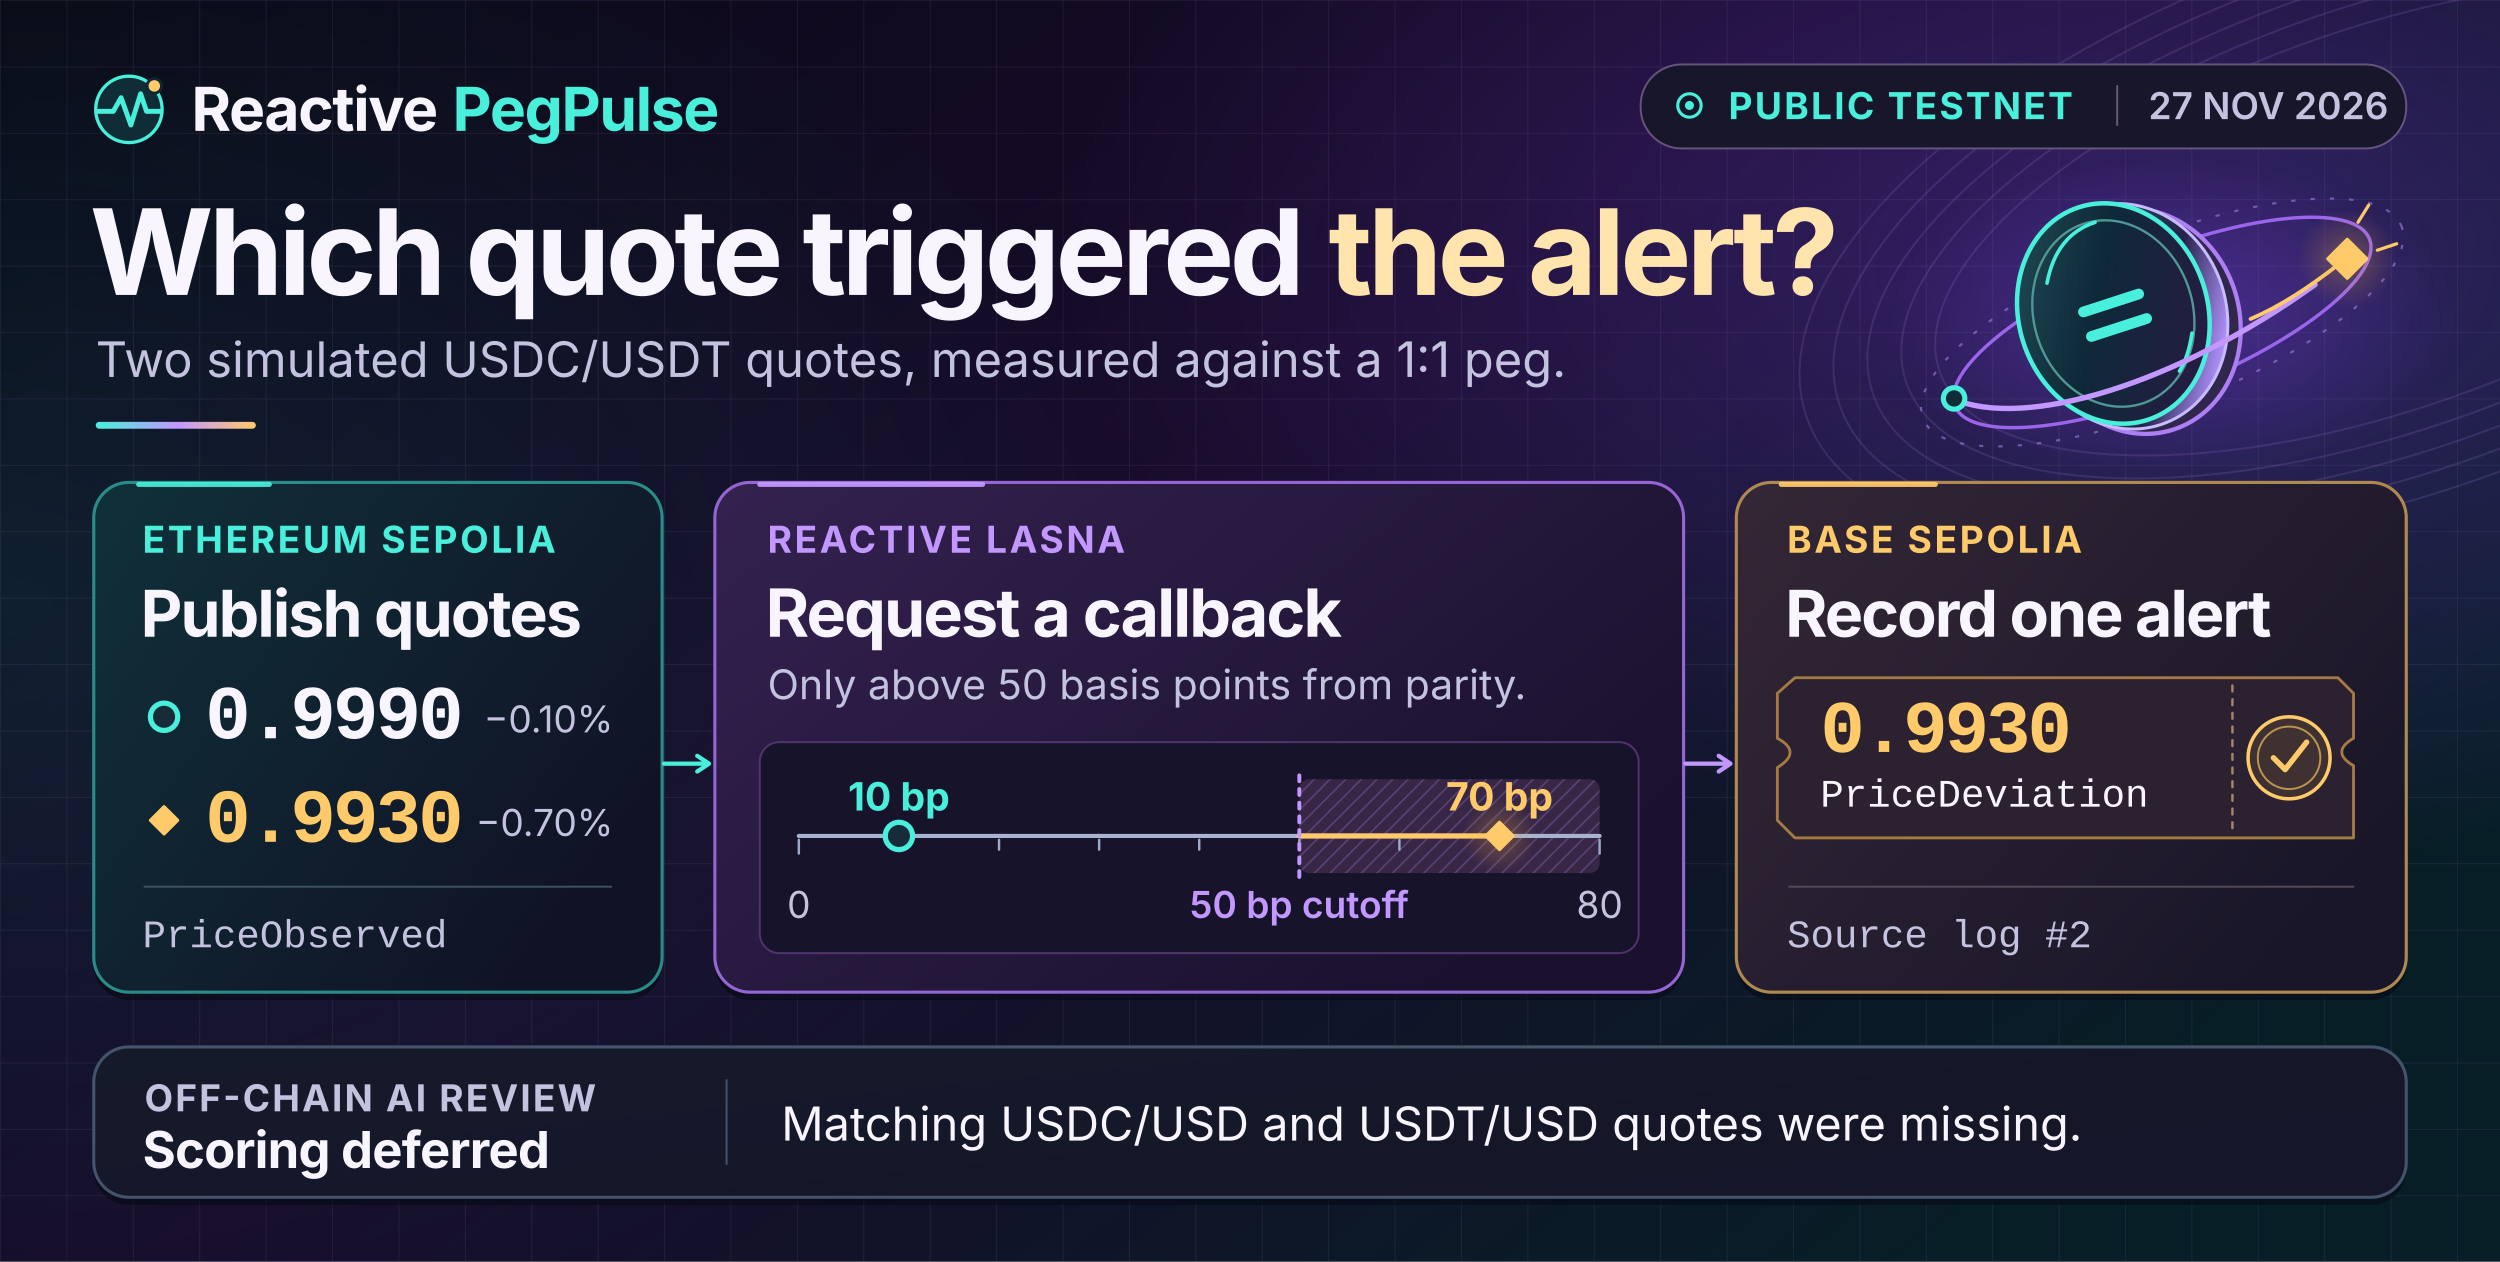
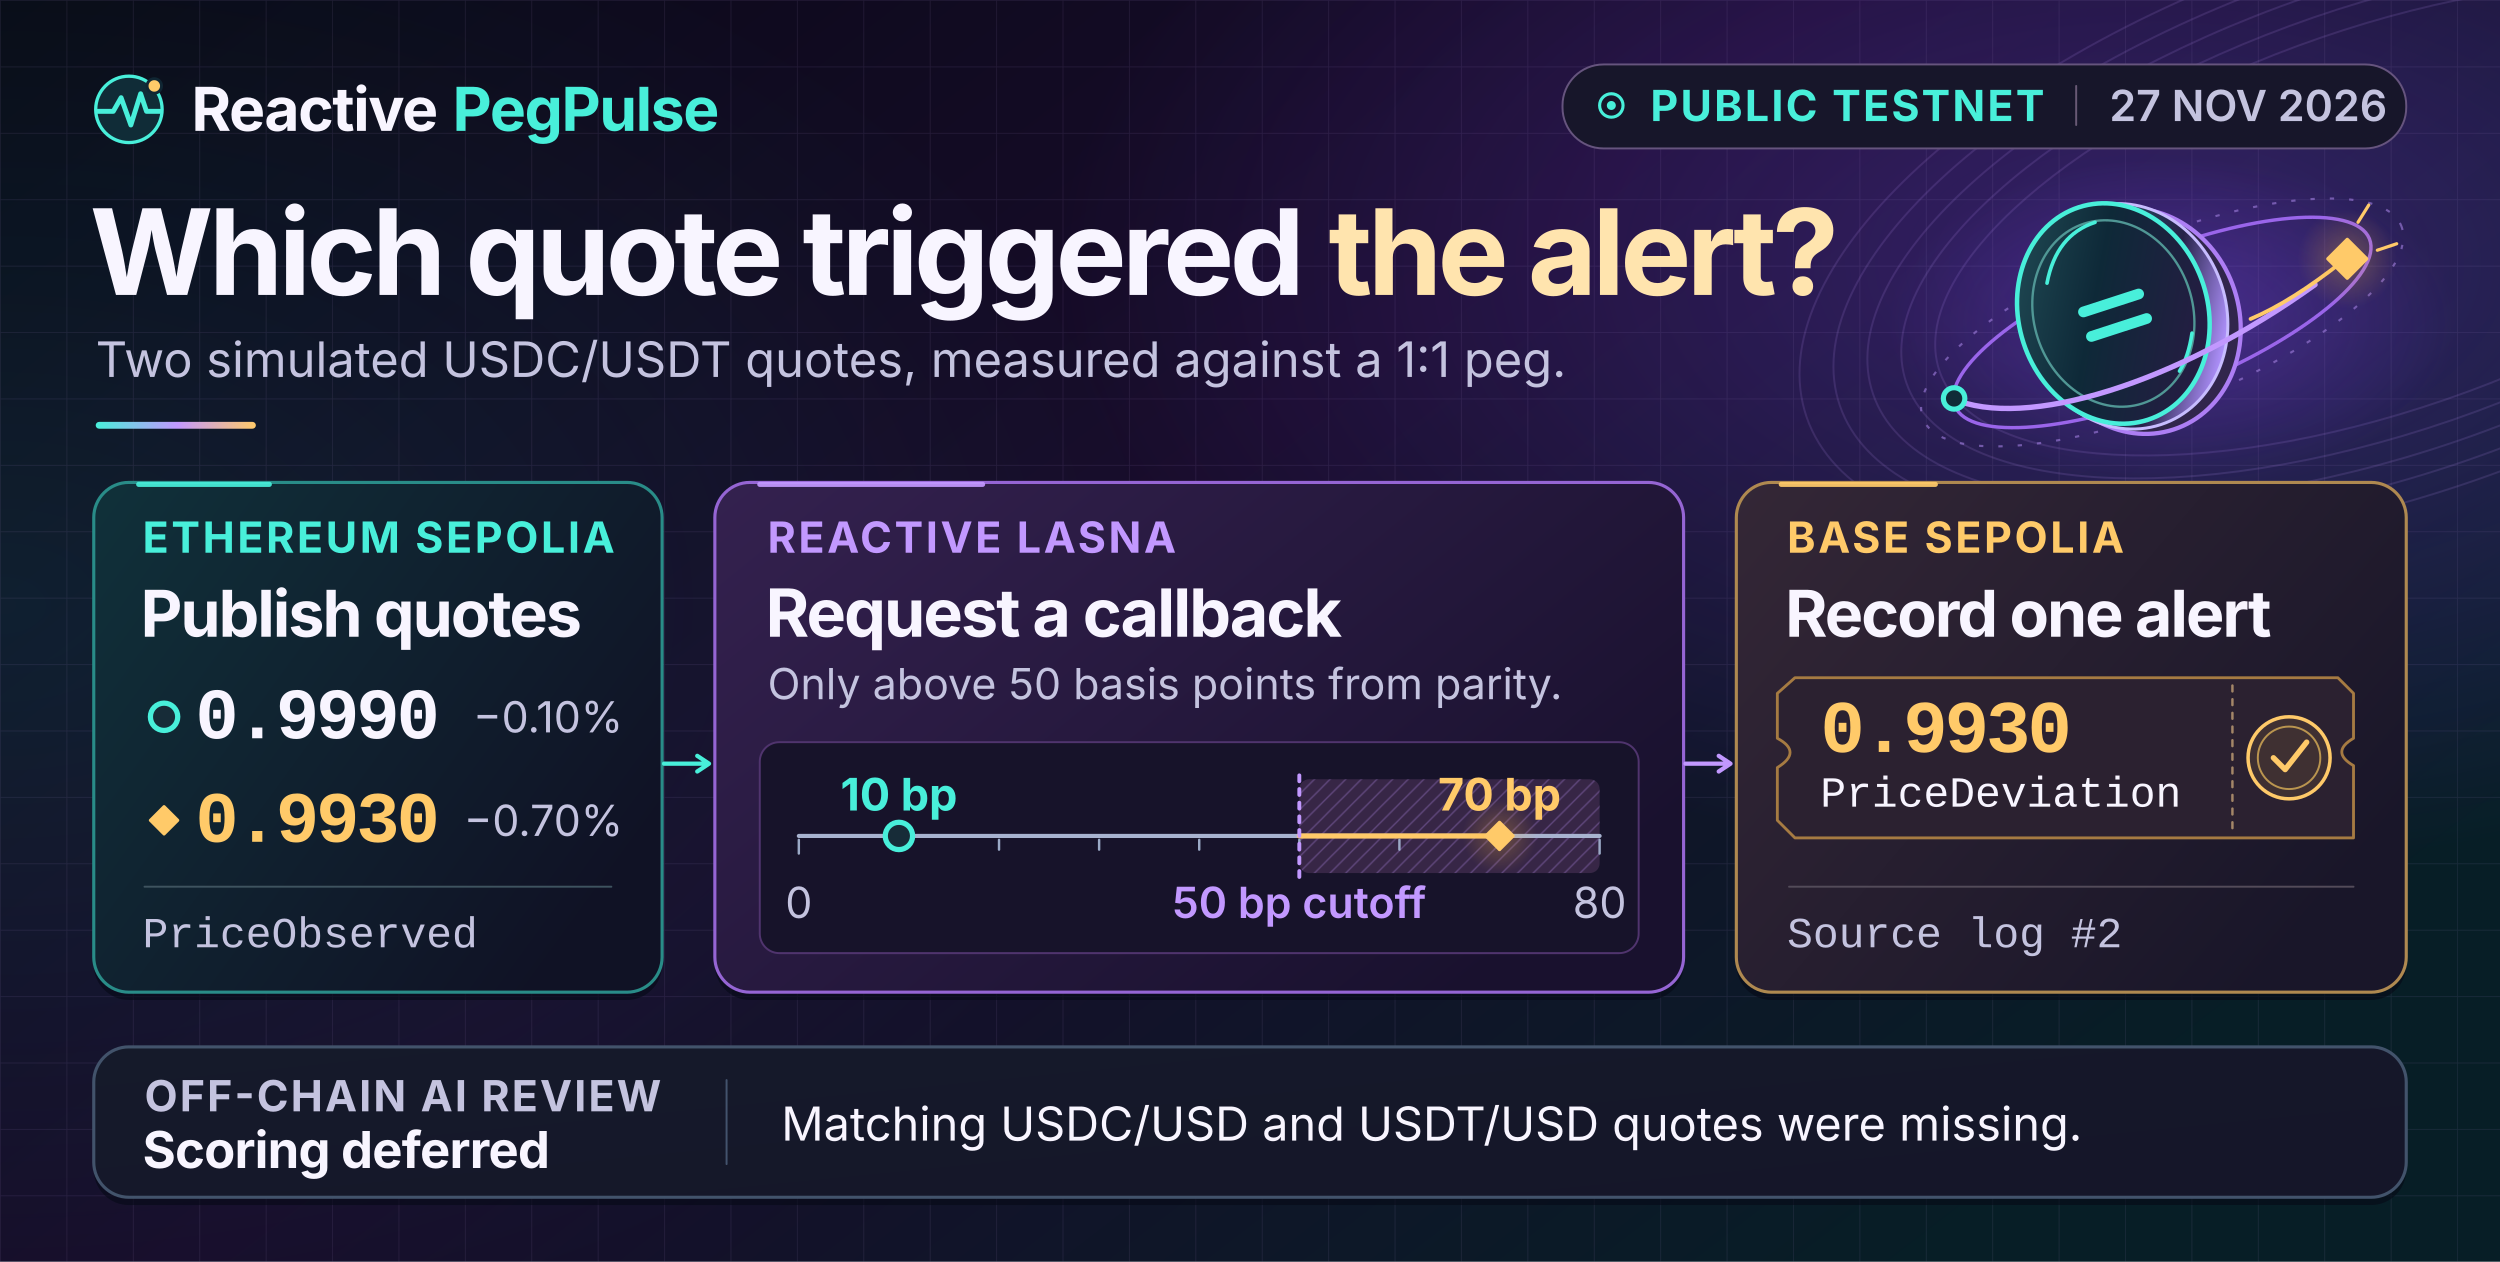
<svg xmlns="http://www.w3.org/2000/svg" aria-labelledby="title description" lang="en" width="1280" height="646" viewBox="0 0 1280 646" role="img">
  <defs>
    <linearGradient id="field" x1="0%" y1="0%" x2="100%" y2="65%">
      <stop offset="0%" stop-color="#080915" />
      <stop offset="51%" stop-color="#180c2b" />
      <stop offset="100%" stop-color="#071e26" />
    </linearGradient>
    <linearGradient id="origin" x1="0%" y1="0%" x2="100%" y2="65%">
      <stop offset="0%" stop-color="#10313a" />
      <stop offset="100%" stop-color="#101225" />
    </linearGradient>
    <linearGradient id="gate" x1="0%" y1="0%" x2="100%" y2="65%">
      <stop offset="0%" stop-color="#34214f" />
      <stop offset="100%" stop-color="#19112e" />
    </linearGradient>
    <linearGradient id="sink" x1="0%" y1="0%" x2="100%" y2="65%">
      <stop offset="0%" stop-color="#342736" />
      <stop offset="100%" stop-color="#191629" />
    </linearGradient>
    <linearGradient id="review" x1="0%" y1="0%" x2="100%" y2="65%">
      <stop offset="0%" stop-color="#151a2a" />
      <stop offset="100%" stop-color="#151629" />
    </linearGradient>
    <linearGradient id="metal" x1="0%" y1="0%" x2="100%" y2="65%">
      <stop offset="0%" stop-color="#52e6d7" />
      <stop offset="37%" stop-color="#225966" />
      <stop offset="74%" stop-color="#262249" />
      <stop offset="100%" stop-color="#b193ff" />
    </linearGradient>
    <linearGradient id="coin" x1="0%" y1="0%" x2="100%" y2="65%">
      <stop offset="0%" stop-color="#24515a" />
      <stop offset="49%" stop-color="#0e2938" />
      <stop offset="100%" stop-color="#261c43" />
    </linearGradient>
    <linearGradient id="spectrum" x1="0%" y1="0%" x2="100%" y2="0%">
      <stop offset="0%" stop-color="#48efda" />
      <stop offset="51%" stop-color="#c298ff" />
      <stop offset="100%" stop-color="#ffca69" />
    </linearGradient>
    <radialGradient id="orchid-light">
      <stop offset="0%" stop-color="#8748ff" stop-opacity=".29" />
      <stop offset="100%" stop-color="#8748ff" stop-opacity="0" />
    </radialGradient>
    <radialGradient id="teal-light">
      <stop offset="0%" stop-color="#17cbb9" stop-opacity=".11" />
      <stop offset="100%" stop-color="#17cbb9" stop-opacity="0" />
    </radialGradient>
    <radialGradient id="gold-light">
      <stop offset="0%" stop-color="#ffb939" stop-opacity=".28" />
      <stop offset="100%" stop-color="#ffb939" stop-opacity="0" />
    </radialGradient>
    <pattern id="grid" width="34" height="34" patternUnits="userSpaceOnUse">
      <path d="M34 0 H0 V34" stroke="#ab8bd2" stroke-width="0.8" fill="none" stroke-linecap="round" stroke-linejoin="round" opacity=".12" />
    </pattern>
    <pattern id="tail-hatch" width="8" height="8" patternUnits="userSpaceOnUse">
      <path d="M-2 2 L2 -2 M0 8 L8 0 M6 10 L10 6" stroke="#c298ff" stroke-width="0.75" fill="none" stroke-linecap="round" stroke-linejoin="round" opacity=".28" />
    </pattern>
  </defs>
  <rect x="0" y="0" width="1280" height="646" fill="url(#field)" />
  <ellipse cx="1100.8" cy="135.66" rx="563.2" ry="310.08" fill="url(#orchid-light)" />
  <ellipse cx="0" cy="310.08" rx="601.6" ry="387.6" fill="url(#teal-light)" />
  <rect x="0" y="0" width="1280" height="646" fill="url(#grid)" />
  <g transform="rotate(-19 1220 112)" opacity=".14">
    <ellipse cx="1220" cy="112" rx="240" ry="98" fill="none" stroke="#c298ff" stroke-width="1" />
    <ellipse cx="1220" cy="112" rx="258" ry="109" fill="none" stroke="#c298ff" stroke-width="1" />
    <ellipse cx="1220" cy="112" rx="276" ry="120" fill="none" stroke="#c298ff" stroke-width="1" />
    <ellipse cx="1220" cy="112" rx="294" ry="131" fill="none" stroke="#c298ff" stroke-width="1" />
    <ellipse cx="1220" cy="112" rx="312" ry="142" fill="none" stroke="#c298ff" stroke-width="1" />
  </g>
  <g transform="translate(48 38) scale(1)">
    <circle cx="18" cy="18" r="17" fill="#102c37" stroke="#48efda" stroke-width="1.7" />
    <path d="M2 19 H10 L14 12 L19 26 L24 10 L27 19 H34" stroke="#48efda" stroke-width="2.5" fill="none" stroke-linecap="round" stroke-linejoin="round" />
    <circle cx="31" cy="6" r="3.7" fill="#ffca69" stroke="#102633" stroke-width="1.5" />
  </g>
  <text x="98" y="67" fill="#f8f5ff" font-size="31" font-weight="700" font-family="Inter, -apple-system, BlinkMacSystemFont, 'Segoe UI', Arial, sans-serif" text-anchor="start" letter-spacing="-0.7">
    <tspan>Reactive </tspan>
    <tspan fill="#48efda">PegPulse</tspan>
  </text>
-   <rect x="840" y="33" width="392" height="43" fill="#17162a" rx="21" stroke="#66547e" />
-   <circle cx="865" cy="54" r="6" fill="none" stroke="#48efda" stroke-width="1.6" />
-   <circle cx="865" cy="54" r="2.3" fill="#48efda" />
-   <text x="885" y="61" fill="#48efda" font-size="19" font-weight="700" font-family="Inter, -apple-system, BlinkMacSystemFont, 'Segoe UI', Arial, sans-serif" text-anchor="start" letter-spacing="1.15">PUBLIC TESTNET</text>
-   <path d="M1084 44 V64" stroke="#685975" stroke-width="1" fill="none" stroke-linecap="round" stroke-linejoin="round" />
-   <text x="1100" y="61" fill="#c4c3df" font-size="19" font-weight="600" font-family="Inter, -apple-system, BlinkMacSystemFont, 'Segoe UI', Arial, sans-serif" text-anchor="start" letter-spacing="0">27 NOV 2026</text>
+   <rect x="800" y="33" width="432" height="43" fill="#17162a" rx="21" stroke="#66547e" />
+   <circle cx="825" cy="54" r="6" fill="none" stroke="#48efda" stroke-width="1.6" />
+   <circle cx="825" cy="54" r="2.3" fill="#48efda" />
+   <text x="845" y="62" fill="#48efda" font-size="22" font-weight="700" font-family="Inter, -apple-system, BlinkMacSystemFont, 'Segoe UI', Arial, sans-serif" text-anchor="start" letter-spacing="1.15">PUBLIC TESTNET</text>
+   <path d="M1063 44 V64" stroke="#685975" stroke-width="1" fill="none" stroke-linecap="round" stroke-linejoin="round" />
+   <text x="1080" y="62" fill="#c4c3df" font-size="22" font-weight="600" font-family="Inter, -apple-system, BlinkMacSystemFont, 'Segoe UI', Arial, sans-serif" text-anchor="start" letter-spacing="0">27 NOV 2026</text>
  <g transform="translate(1105 160) scale(1.1)">
    <ellipse cx="7" cy="5" rx="133" ry="77" fill="url(#orchid-light)" />
    <g transform="rotate(-22)">
      <ellipse cx="0" cy="5" rx="104" ry="32" fill="none" stroke="#9a65ea" stroke-width="1.6" />
      <ellipse cx="0" cy="5" rx="120" ry="39" fill="none" stroke="#9272ce" stroke-width="1" stroke-dasharray="2 7" opacity=".7" />
    </g>
    <g transform="rotate(-18)">
      <ellipse cx="-10" cy="1" rx="47" ry="53" fill="#31264c" stroke="#ad7ef4" stroke-width="2" />
      <ellipse cx="-15" cy="-3" rx="47" ry="53" fill="url(#metal)" stroke="#c7bcff" stroke-width="1.4" />
      <ellipse cx="-20" cy="-6" rx="44" ry="52" fill="url(#coin)" stroke="#48efda" stroke-width="2.1" />
      <ellipse cx="-20" cy="-6" rx="37" ry="44" fill="none" stroke="#509795" stroke-width="1.1" />
      <path d="M-45 -29 Q-34 -49 -15 -49 M1 29 Q7 24 12 14" stroke="#48efda" stroke-width="1.7" fill="none" stroke-linecap="round" stroke-linejoin="round" />
      <path d="M-33 -11 H-6 M-33 1 H-6" stroke="#48efda" stroke-width="5.0" fill="none" stroke-linecap="round" stroke-linejoin="round" />
    </g>
    <path d="M-96 40 C-62 55 9 33 73 -13" stroke="#c298ff" stroke-width="2.5" fill="none" stroke-linecap="round" stroke-linejoin="round" />
    <path d="M43 3 Q62 -5 86 -24" stroke="#ffca69" stroke-width="1.8" fill="none" stroke-linecap="round" stroke-linejoin="round" />
    <circle cx="-95" cy="40" r="5" fill="#102c37" stroke="#48efda" stroke-width="2.4" />
    <circle cx="88" cy="-25" r="23" fill="url(#gold-light)" />
    <path d="M88 -34 l9 9 l-9 9 l-9 -9 z" stroke="#ffca69" stroke-width="1.6" fill="#ffca69" stroke-linecap="round" stroke-linejoin="round" />
    <path d="M93 -42 L98 -50 M102 -29 L111 -32" stroke="#ffca69" stroke-width="1.5" fill="none" stroke-linecap="round" stroke-linejoin="round" />
  </g>
  <text x="46" y="151" fill="#f8f5ff" font-size="61" font-weight="700" font-family="Inter, -apple-system, BlinkMacSystemFont, 'Segoe UI', Arial, sans-serif" text-anchor="start" letter-spacing="-2.3">Which quote triggered <tspan fill="#ffe4ae">the alert?</tspan>
  </text>
  <text x="49" y="193" fill="#c4c3df" font-size="25" font-weight="400" font-family="Inter, -apple-system, BlinkMacSystemFont, 'Segoe UI', Arial, sans-serif" text-anchor="start" letter-spacing="0">Two simulated USDC/USDT quotes, measured against a 1:1 peg.</text>
  <rect x="49" y="216" width="82" height="3.5" fill="url(#spectrum)" rx="1.75" />
  <rect x="48" y="251" width="291" height="261" fill="#050916" rx="18" opacity=".6" />
  <rect x="48" y="247" width="291" height="261" fill="url(#origin)" rx="18" stroke="#298c88" stroke-width="1.6" />
  <path d="M71 248 h66.9" stroke="#48efda" stroke-width="2.6" fill="none" stroke-linecap="round" stroke-linejoin="round" opacity=".92" />
  <rect x="366" y="251" width="496" height="261" fill="#050916" rx="18" opacity=".6" />
  <rect x="366" y="247" width="496" height="261" fill="url(#gate)" rx="18" stroke="#9565d4" stroke-width="1.6" />
  <path d="M389 248 h114.1" stroke="#c298ff" stroke-width="2.6" fill="none" stroke-linecap="round" stroke-linejoin="round" opacity=".92" />
  <rect x="889" y="251" width="343" height="261" fill="#050916" rx="18" opacity=".6" />
  <rect x="889" y="247" width="343" height="261" fill="url(#sink)" rx="18" stroke="#af8950" stroke-width="1.6" />
  <path d="M912 248 h78.9" stroke="#ffca69" stroke-width="2.6" fill="none" stroke-linecap="round" stroke-linejoin="round" opacity=".92" />
  <g transform="translate(339 391)">
    <path d="M1 0 H24 m-6 -4 l6 4 l-6 4" stroke="#48efda" stroke-width="2.2" fill="none" stroke-linecap="round" stroke-linejoin="round" />
  </g>
  <g transform="translate(862 391)">
    <path d="M1 0 H24 m-6 -4 l6 4 l-6 4" stroke="#c298ff" stroke-width="2.2" fill="none" stroke-linecap="round" stroke-linejoin="round" />
  </g>
-   <text x="73" y="283" fill="#48efda" font-size="19" font-weight="700" font-family="Inter, -apple-system, BlinkMacSystemFont, 'Segoe UI', Arial, sans-serif" text-anchor="start" letter-spacing="1.35">ETHEREUM SEPOLIA</text>
+   <text x="73" y="283" fill="#48efda" font-size="22" font-weight="700" font-family="Inter, -apple-system, BlinkMacSystemFont, 'Segoe UI', Arial, sans-serif" text-anchor="start" letter-spacing="1.35">ETHEREUM SEPOLIA</text>
  <text x="72" y="326" fill="#f8f5ff" font-size="33" font-weight="650" font-family="Inter, -apple-system, BlinkMacSystemFont, 'Segoe UI', Arial, sans-serif" text-anchor="start" letter-spacing="-1.0">Publish quotes</text>
  <circle cx="84" cy="367" r="7" fill="#172c38" stroke="#48efda" stroke-width="2.7" />
-   <text x="105" y="378" fill="#f8f5ff" font-size="39" font-weight="650" font-family="ui-monospace, 'SFMono-Regular', Consolas, 'Liberation Mono', monospace" text-anchor="start" letter-spacing="-1.6">0.9990</text>
-   <text x="314" y="375" fill="#c4c3df" font-size="19" font-weight="400" font-family="Inter, -apple-system, BlinkMacSystemFont, 'Segoe UI', Arial, sans-serif" text-anchor="end" letter-spacing="0">−0.10%</text>
+   <text x="100" y="378" fill="#f8f5ff" font-size="37" font-weight="650" font-family="ui-monospace, 'SFMono-Regular', Consolas, 'Liberation Mono', monospace" text-anchor="start" letter-spacing="-1.6">0.9990</text>
+   <text x="319" y="375" fill="#c4c3df" font-size="22" font-weight="400" font-family="Inter, -apple-system, BlinkMacSystemFont, 'Segoe UI', Arial, sans-serif" text-anchor="end" letter-spacing="0">−0.10%</text>
  <path d="M84 413 l7 7 l-7 7 l-7 -7 z" stroke="#ffca69" stroke-width="1.6" fill="#ffca69" stroke-linecap="round" stroke-linejoin="round" />
-   <text x="105" y="431" fill="#ffca69" font-size="39" font-weight="650" font-family="ui-monospace, 'SFMono-Regular', Consolas, 'Liberation Mono', monospace" text-anchor="start" letter-spacing="-1.6">0.9930</text>
-   <text x="314" y="428" fill="#c4c3df" font-size="19" font-weight="400" font-family="Inter, -apple-system, BlinkMacSystemFont, 'Segoe UI', Arial, sans-serif" text-anchor="end" letter-spacing="0">−0.70%</text>
+   <text x="100" y="431" fill="#ffca69" font-size="37" font-weight="650" font-family="ui-monospace, 'SFMono-Regular', Consolas, 'Liberation Mono', monospace" text-anchor="start" letter-spacing="-1.6">0.9930</text>
+   <text x="319" y="428" fill="#c4c3df" font-size="22" font-weight="400" font-family="Inter, -apple-system, BlinkMacSystemFont, 'Segoe UI', Arial, sans-serif" text-anchor="end" letter-spacing="0">−0.70%</text>
  <path d="M74 454 H313" stroke="#3e535f" stroke-width="1" fill="none" stroke-linecap="round" stroke-linejoin="round" />
-   <text x="73" y="485" fill="#c4c3df" font-size="20" font-weight="400" font-family="ui-monospace, 'SFMono-Regular', Consolas, 'Liberation Mono', monospace" text-anchor="start" letter-spacing="0">PriceObserved</text>
-   <text x="393" y="283" fill="#c298ff" font-size="19" font-weight="700" font-family="Inter, -apple-system, BlinkMacSystemFont, 'Segoe UI', Arial, sans-serif" text-anchor="start" letter-spacing="1.35">REACTIVE LASNA</text>
+   <text x="73" y="485" fill="#c4c3df" font-size="22" font-weight="400" font-family="ui-monospace, 'SFMono-Regular', Consolas, 'Liberation Mono', monospace" text-anchor="start" letter-spacing="0">PriceObserved</text>
+   <text x="393" y="283" fill="#c298ff" font-size="22" font-weight="700" font-family="Inter, -apple-system, BlinkMacSystemFont, 'Segoe UI', Arial, sans-serif" text-anchor="start" letter-spacing="1.35">REACTIVE LASNA</text>
  <text x="392" y="326" fill="#f8f5ff" font-size="34" font-weight="650" font-family="Inter, -apple-system, BlinkMacSystemFont, 'Segoe UI', Arial, sans-serif" text-anchor="start" letter-spacing="-1.0">Request a callback</text>
-   <text x="393" y="358" fill="#c4c3df" font-size="21" font-weight="400" font-family="Inter, -apple-system, BlinkMacSystemFont, 'Segoe UI', Arial, sans-serif" text-anchor="start" letter-spacing="0">Only above 50 basis points from parity.</text>
+   <text x="393" y="358" fill="#c4c3df" font-size="22" font-weight="400" font-family="Inter, -apple-system, BlinkMacSystemFont, 'Segoe UI', Arial, sans-serif" text-anchor="start" letter-spacing="0">Only above 50 basis points from parity.</text>
  <rect x="389" y="380" width="450" height="108" fill="#17132a" rx="10" stroke="#50346e" />
  <rect x="665.25" y="399" width="153.75" height="48" fill="#51365d" rx="5" opacity=".56" />
  <rect x="665.25" y="399" width="153.75" height="48" fill="url(#tail-hatch)" rx="5" />
  <path d="M409 428 H819" stroke="#a8b3d0" stroke-width="2.1" fill="none" stroke-linecap="round" stroke-linejoin="round" />
  <path d="M665.25 428 H767.75" stroke="#ffca69" stroke-width="2.7" fill="none" stroke-linecap="round" stroke-linejoin="round" />
  <path d="M409.0 430 v7" stroke="#9baac7" stroke-width="1.25" fill="none" stroke-linecap="round" stroke-linejoin="round" />
  <path d="M460.25 430 v5" stroke="#9baac7" stroke-width="1.25" fill="none" stroke-linecap="round" stroke-linejoin="round" />
  <path d="M511.5 430 v5" stroke="#9baac7" stroke-width="1.25" fill="none" stroke-linecap="round" stroke-linejoin="round" />
  <path d="M562.75 430 v5" stroke="#9baac7" stroke-width="1.25" fill="none" stroke-linecap="round" stroke-linejoin="round" />
  <path d="M614.0 430 v5" stroke="#9baac7" stroke-width="1.25" fill="none" stroke-linecap="round" stroke-linejoin="round" />
  <path d="M665.25 430 v5" stroke="#9baac7" stroke-width="1.25" fill="none" stroke-linecap="round" stroke-linejoin="round" />
  <path d="M716.5 430 v5" stroke="#9baac7" stroke-width="1.25" fill="none" stroke-linecap="round" stroke-linejoin="round" />
  <path d="M767.75 430 v5" stroke="#9baac7" stroke-width="1.25" fill="none" stroke-linecap="round" stroke-linejoin="round" />
  <path d="M819.0 430 v7" stroke="#9baac7" stroke-width="1.25" fill="none" stroke-linecap="round" stroke-linejoin="round" />
  <path d="M665.25 397 V449" stroke="#c298ff" stroke-width="2" fill="none" stroke-linecap="round" stroke-linejoin="round" stroke-dasharray="3 4" />
  <circle cx="460.25" cy="428" r="7" fill="#172c38" stroke="#48efda" stroke-width="2.7" />
-   <text x="460.25" y="415" fill="#48efda" font-size="20" font-weight="700" font-family="Inter, -apple-system, BlinkMacSystemFont, 'Segoe UI', Arial, sans-serif" text-anchor="middle" letter-spacing="0">10 bp</text>
+   <text x="460.25" y="415" fill="#48efda" font-size="23" font-weight="700" font-family="Inter, -apple-system, BlinkMacSystemFont, 'Segoe UI', Arial, sans-serif" text-anchor="middle" letter-spacing="0">10 bp</text>
  <circle cx="767.75" cy="428" r="19" fill="url(#gold-light)" />
  <path d="M767.75 421 l7 7 l-7 7 l-7 -7 z" stroke="#ffca69" stroke-width="1.6" fill="#ffca69" stroke-linecap="round" stroke-linejoin="round" />
-   <text x="767.75" y="415" fill="#ffca69" font-size="20" font-weight="700" font-family="Inter, -apple-system, BlinkMacSystemFont, 'Segoe UI', Arial, sans-serif" text-anchor="middle" letter-spacing="0">70 bp</text>
-   <text x="409" y="470" fill="#c4c3df" font-size="19" font-weight="400" font-family="Inter, -apple-system, BlinkMacSystemFont, 'Segoe UI', Arial, sans-serif" text-anchor="middle" letter-spacing="0">0</text>
-   <text x="819" y="470" fill="#c4c3df" font-size="19" font-weight="400" font-family="Inter, -apple-system, BlinkMacSystemFont, 'Segoe UI', Arial, sans-serif" text-anchor="middle" letter-spacing="0">80</text>
-   <text x="665.25" y="470" fill="#c298ff" font-size="19" font-weight="600" font-family="Inter, -apple-system, BlinkMacSystemFont, 'Segoe UI', Arial, sans-serif" text-anchor="middle" letter-spacing="0">50 bp cutoff</text>
-   <text x="915" y="283" fill="#ffca69" font-size="19" font-weight="700" font-family="Inter, -apple-system, BlinkMacSystemFont, 'Segoe UI', Arial, sans-serif" text-anchor="start" letter-spacing="1.35">BASE SEPOLIA</text>
+   <text x="767.75" y="415" fill="#ffca69" font-size="23" font-weight="700" font-family="Inter, -apple-system, BlinkMacSystemFont, 'Segoe UI', Arial, sans-serif" text-anchor="middle" letter-spacing="0">70 bp</text>
+   <text x="409" y="470" fill="#c4c3df" font-size="22" font-weight="400" font-family="Inter, -apple-system, BlinkMacSystemFont, 'Segoe UI', Arial, sans-serif" text-anchor="middle" letter-spacing="0">0</text>
+   <text x="819" y="470" fill="#c4c3df" font-size="22" font-weight="400" font-family="Inter, -apple-system, BlinkMacSystemFont, 'Segoe UI', Arial, sans-serif" text-anchor="middle" letter-spacing="0">80</text>
+   <text x="665.25" y="470" fill="#c298ff" font-size="22" font-weight="600" font-family="Inter, -apple-system, BlinkMacSystemFont, 'Segoe UI', Arial, sans-serif" text-anchor="middle" letter-spacing="0">50 bp cutoff</text>
+   <text x="915" y="283" fill="#ffca69" font-size="22" font-weight="700" font-family="Inter, -apple-system, BlinkMacSystemFont, 'Segoe UI', Arial, sans-serif" text-anchor="start" letter-spacing="1.35">BASE SEPOLIA</text>
  <text x="914" y="326" fill="#f8f5ff" font-size="33" font-weight="650" font-family="Inter, -apple-system, BlinkMacSystemFont, 'Segoe UI', Arial, sans-serif" text-anchor="start" letter-spacing="-1.0">Record one alert</text>
  <path d="M919 347 H1197 L1205 355 V378 Q1193 385 1205 392 V429 H919 L910 420 V393 Q923 385 910 378 V355 Z" stroke="#a67b42" stroke-width="1.45" fill="#2b2130" stroke-linecap="round" stroke-linejoin="round" />
  <path d="M1143 351 V425" stroke="#a48768" stroke-width="1.25" fill="none" stroke-linecap="round" stroke-linejoin="round" stroke-dasharray="3 4" />
  <text x="932" y="385" fill="#ffca69" font-size="38" font-weight="650" font-family="ui-monospace, 'SFMono-Regular', Consolas, 'Liberation Mono', monospace" text-anchor="start" letter-spacing="-1.6">0.9930</text>
-   <text x="932" y="413" fill="#f8f5ff" font-size="20" font-weight="500" font-family="ui-monospace, 'SFMono-Regular', Consolas, 'Liberation Mono', monospace" text-anchor="start" letter-spacing="0">PriceDeviation</text>
+   <text x="932" y="413" fill="#f8f5ff" font-size="22" font-weight="500" font-family="ui-monospace, 'SFMono-Regular', Consolas, 'Liberation Mono', monospace" text-anchor="start" letter-spacing="0">PriceDeviation</text>
  <circle cx="1172" cy="388" r="21" fill="#3f3032" stroke="#ffca69" stroke-width="1.8" />
  <circle cx="1172" cy="388" r="16" fill="none" stroke="#ba954f" stroke-width="1" />
  <path d="M1164 388 l6 6 11 -14" stroke="#ffca69" stroke-width="2.8" fill="none" stroke-linecap="round" stroke-linejoin="round" />
  <path d="M916 454 H1205" stroke="#534b59" stroke-width="1" fill="none" stroke-linecap="round" stroke-linejoin="round" />
-   <text x="915" y="485" fill="#c4c3df" font-size="20" font-weight="400" font-family="ui-monospace, 'SFMono-Regular', Consolas, 'Liberation Mono', monospace" text-anchor="start" letter-spacing="0">Source log #2</text>
+   <text x="915" y="485" fill="#c4c3df" font-size="22" font-weight="400" font-family="ui-monospace, 'SFMono-Regular', Consolas, 'Liberation Mono', monospace" text-anchor="start" letter-spacing="0">Source log #2</text>
  <rect x="48" y="540" width="1184" height="77" fill="#050916" rx="18" opacity=".6" />
  <rect x="48" y="536" width="1184" height="77" fill="url(#review)" rx="18" stroke="#42536b" stroke-width="1.6" />
-   <text x="74" y="569" fill="#c4c3df" font-size="19" font-weight="700" font-family="Inter, -apple-system, BlinkMacSystemFont, 'Segoe UI', Arial, sans-serif" text-anchor="start" letter-spacing="1.1">OFF-CHAIN AI REVIEW</text>
+   <text x="74" y="569" fill="#c4c3df" font-size="22" font-weight="700" font-family="Inter, -apple-system, BlinkMacSystemFont, 'Segoe UI', Arial, sans-serif" text-anchor="start" letter-spacing="1.1">OFF-CHAIN AI REVIEW</text>
  <text x="73" y="598" fill="#f8f5ff" font-size="26" font-weight="650" font-family="Inter, -apple-system, BlinkMacSystemFont, 'Segoe UI', Arial, sans-serif" text-anchor="start" letter-spacing="-0.4">Scoring deferred</text>
  <path d="M372 553 V596" stroke="#43536d" stroke-width="1" fill="none" stroke-linecap="round" stroke-linejoin="round" />
  <text x="400" y="584" fill="#f8f5ff" font-size="24" font-weight="400" font-family="Inter, -apple-system, BlinkMacSystemFont, 'Segoe UI', Arial, sans-serif" text-anchor="start" letter-spacing="0">Matching USDC/USD and USDT/USD quotes were missing.</text>
</svg>
